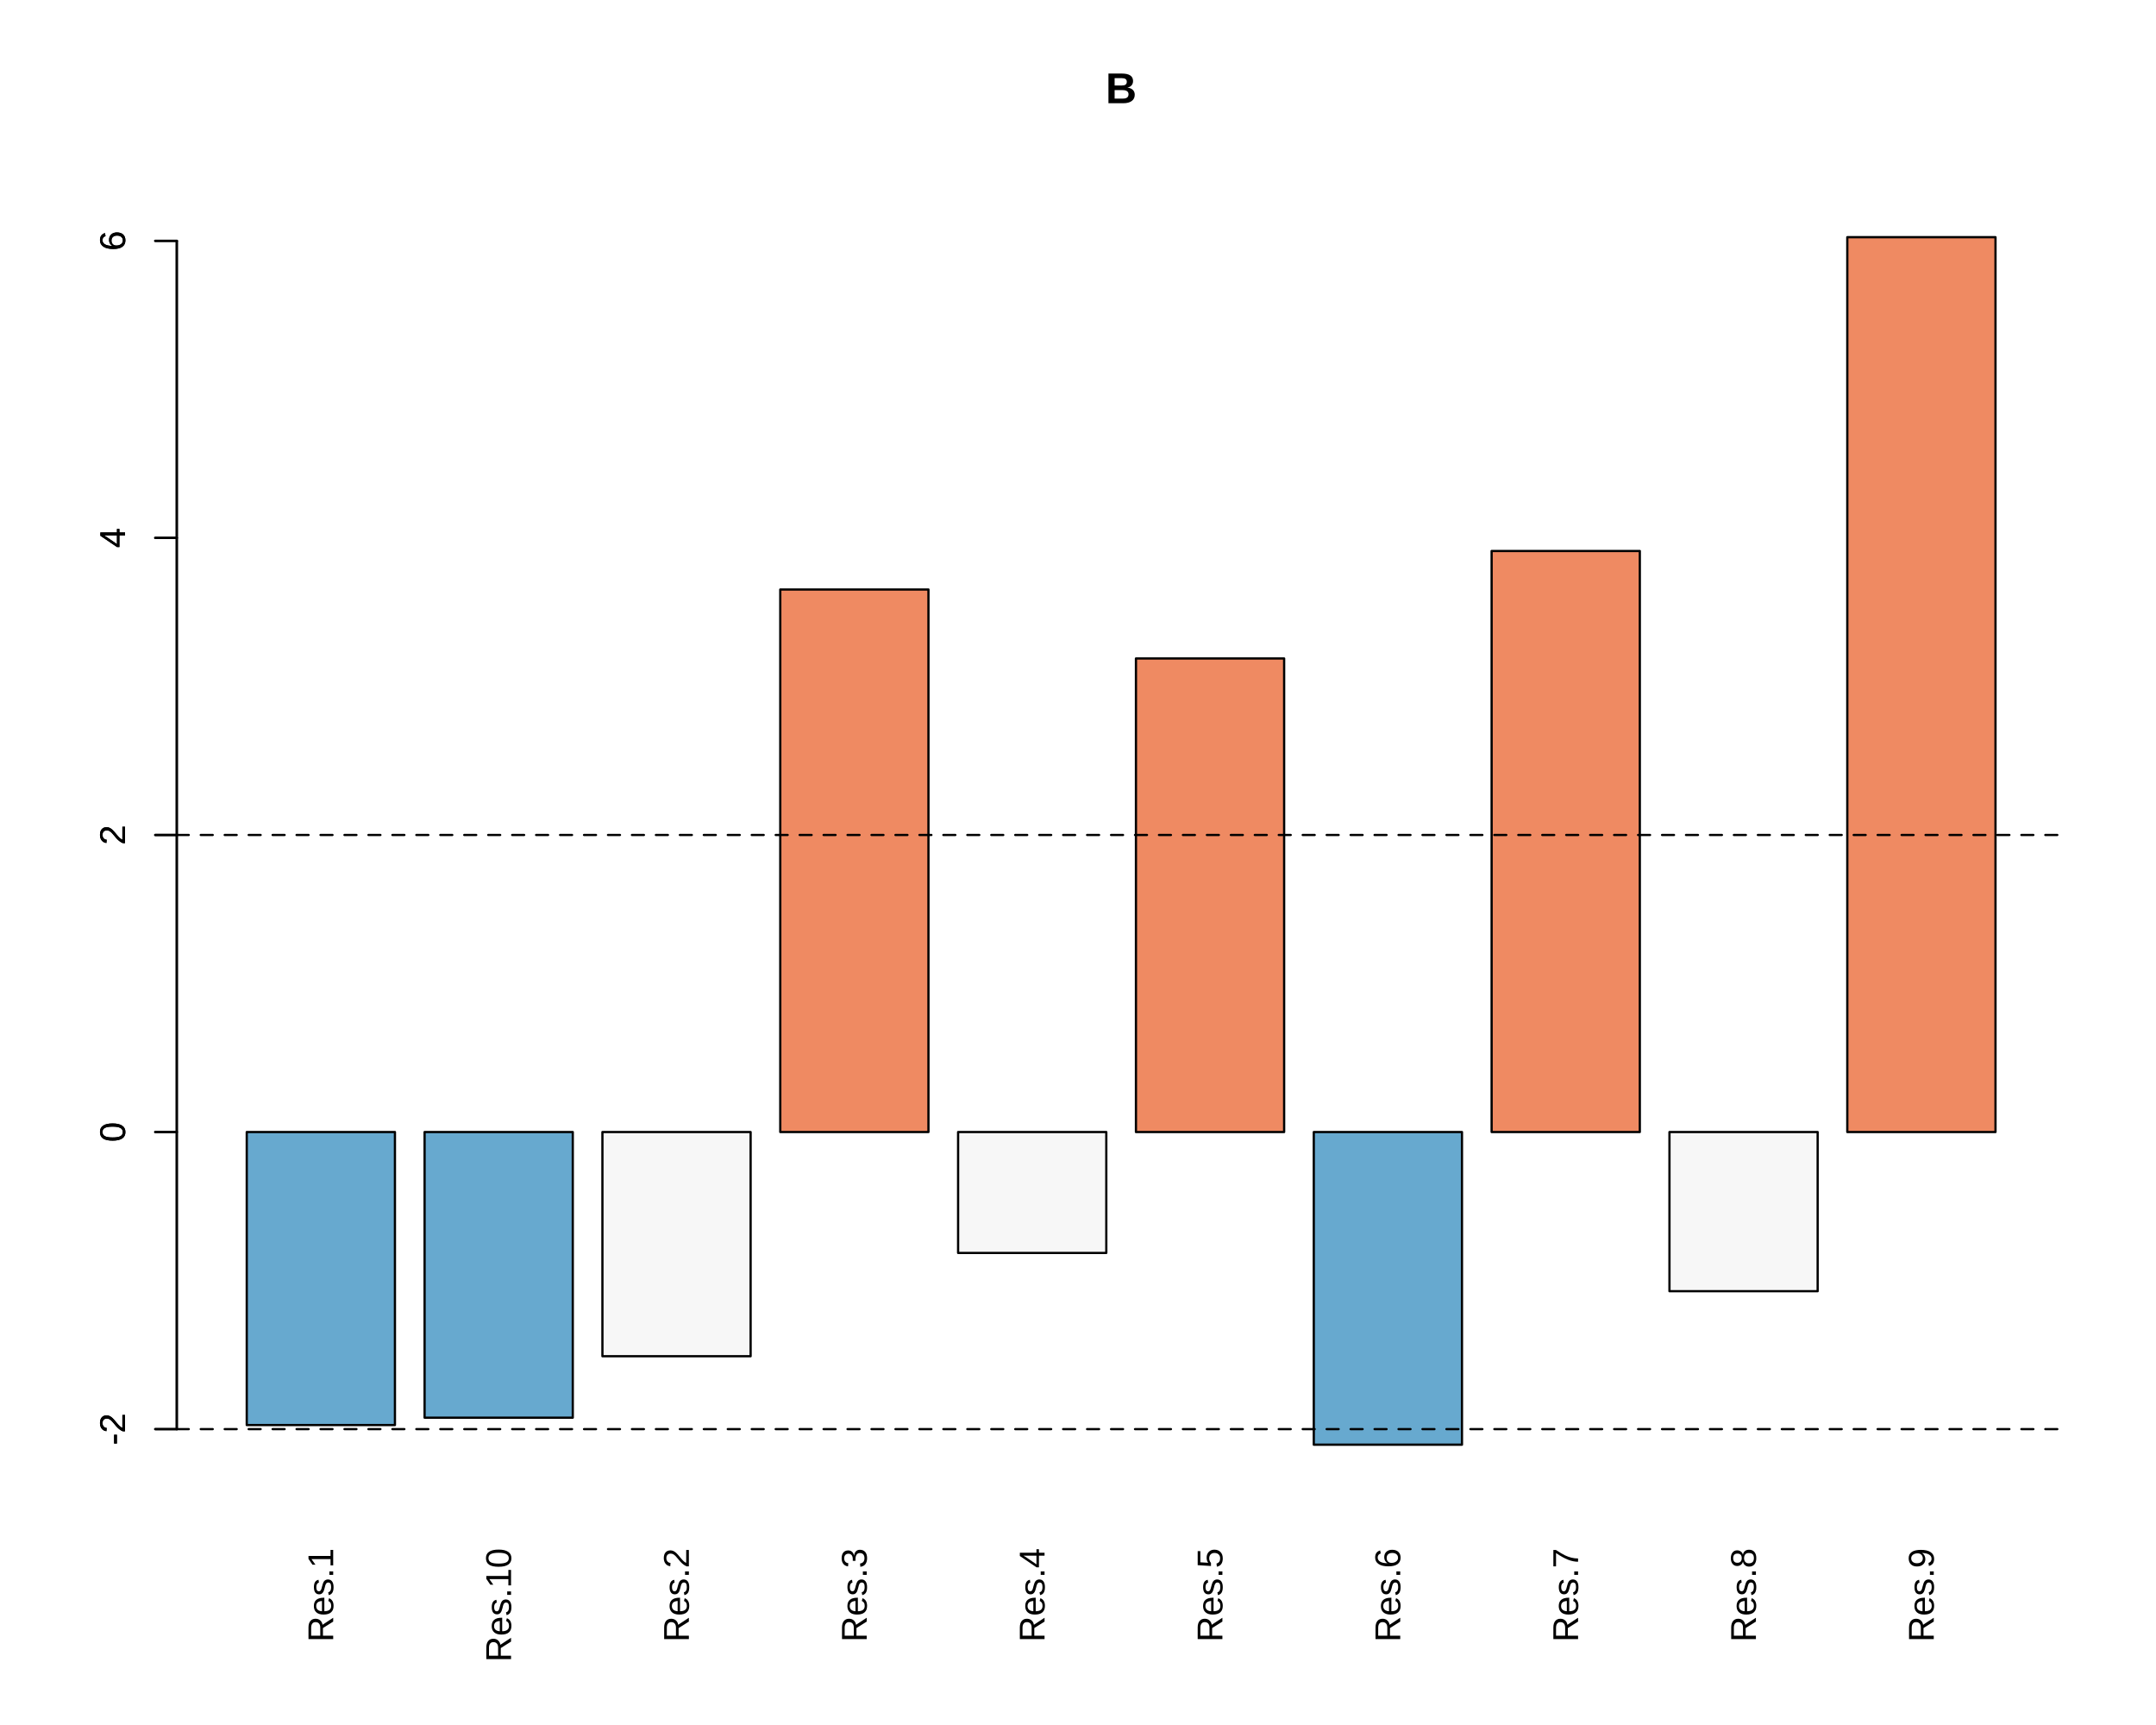
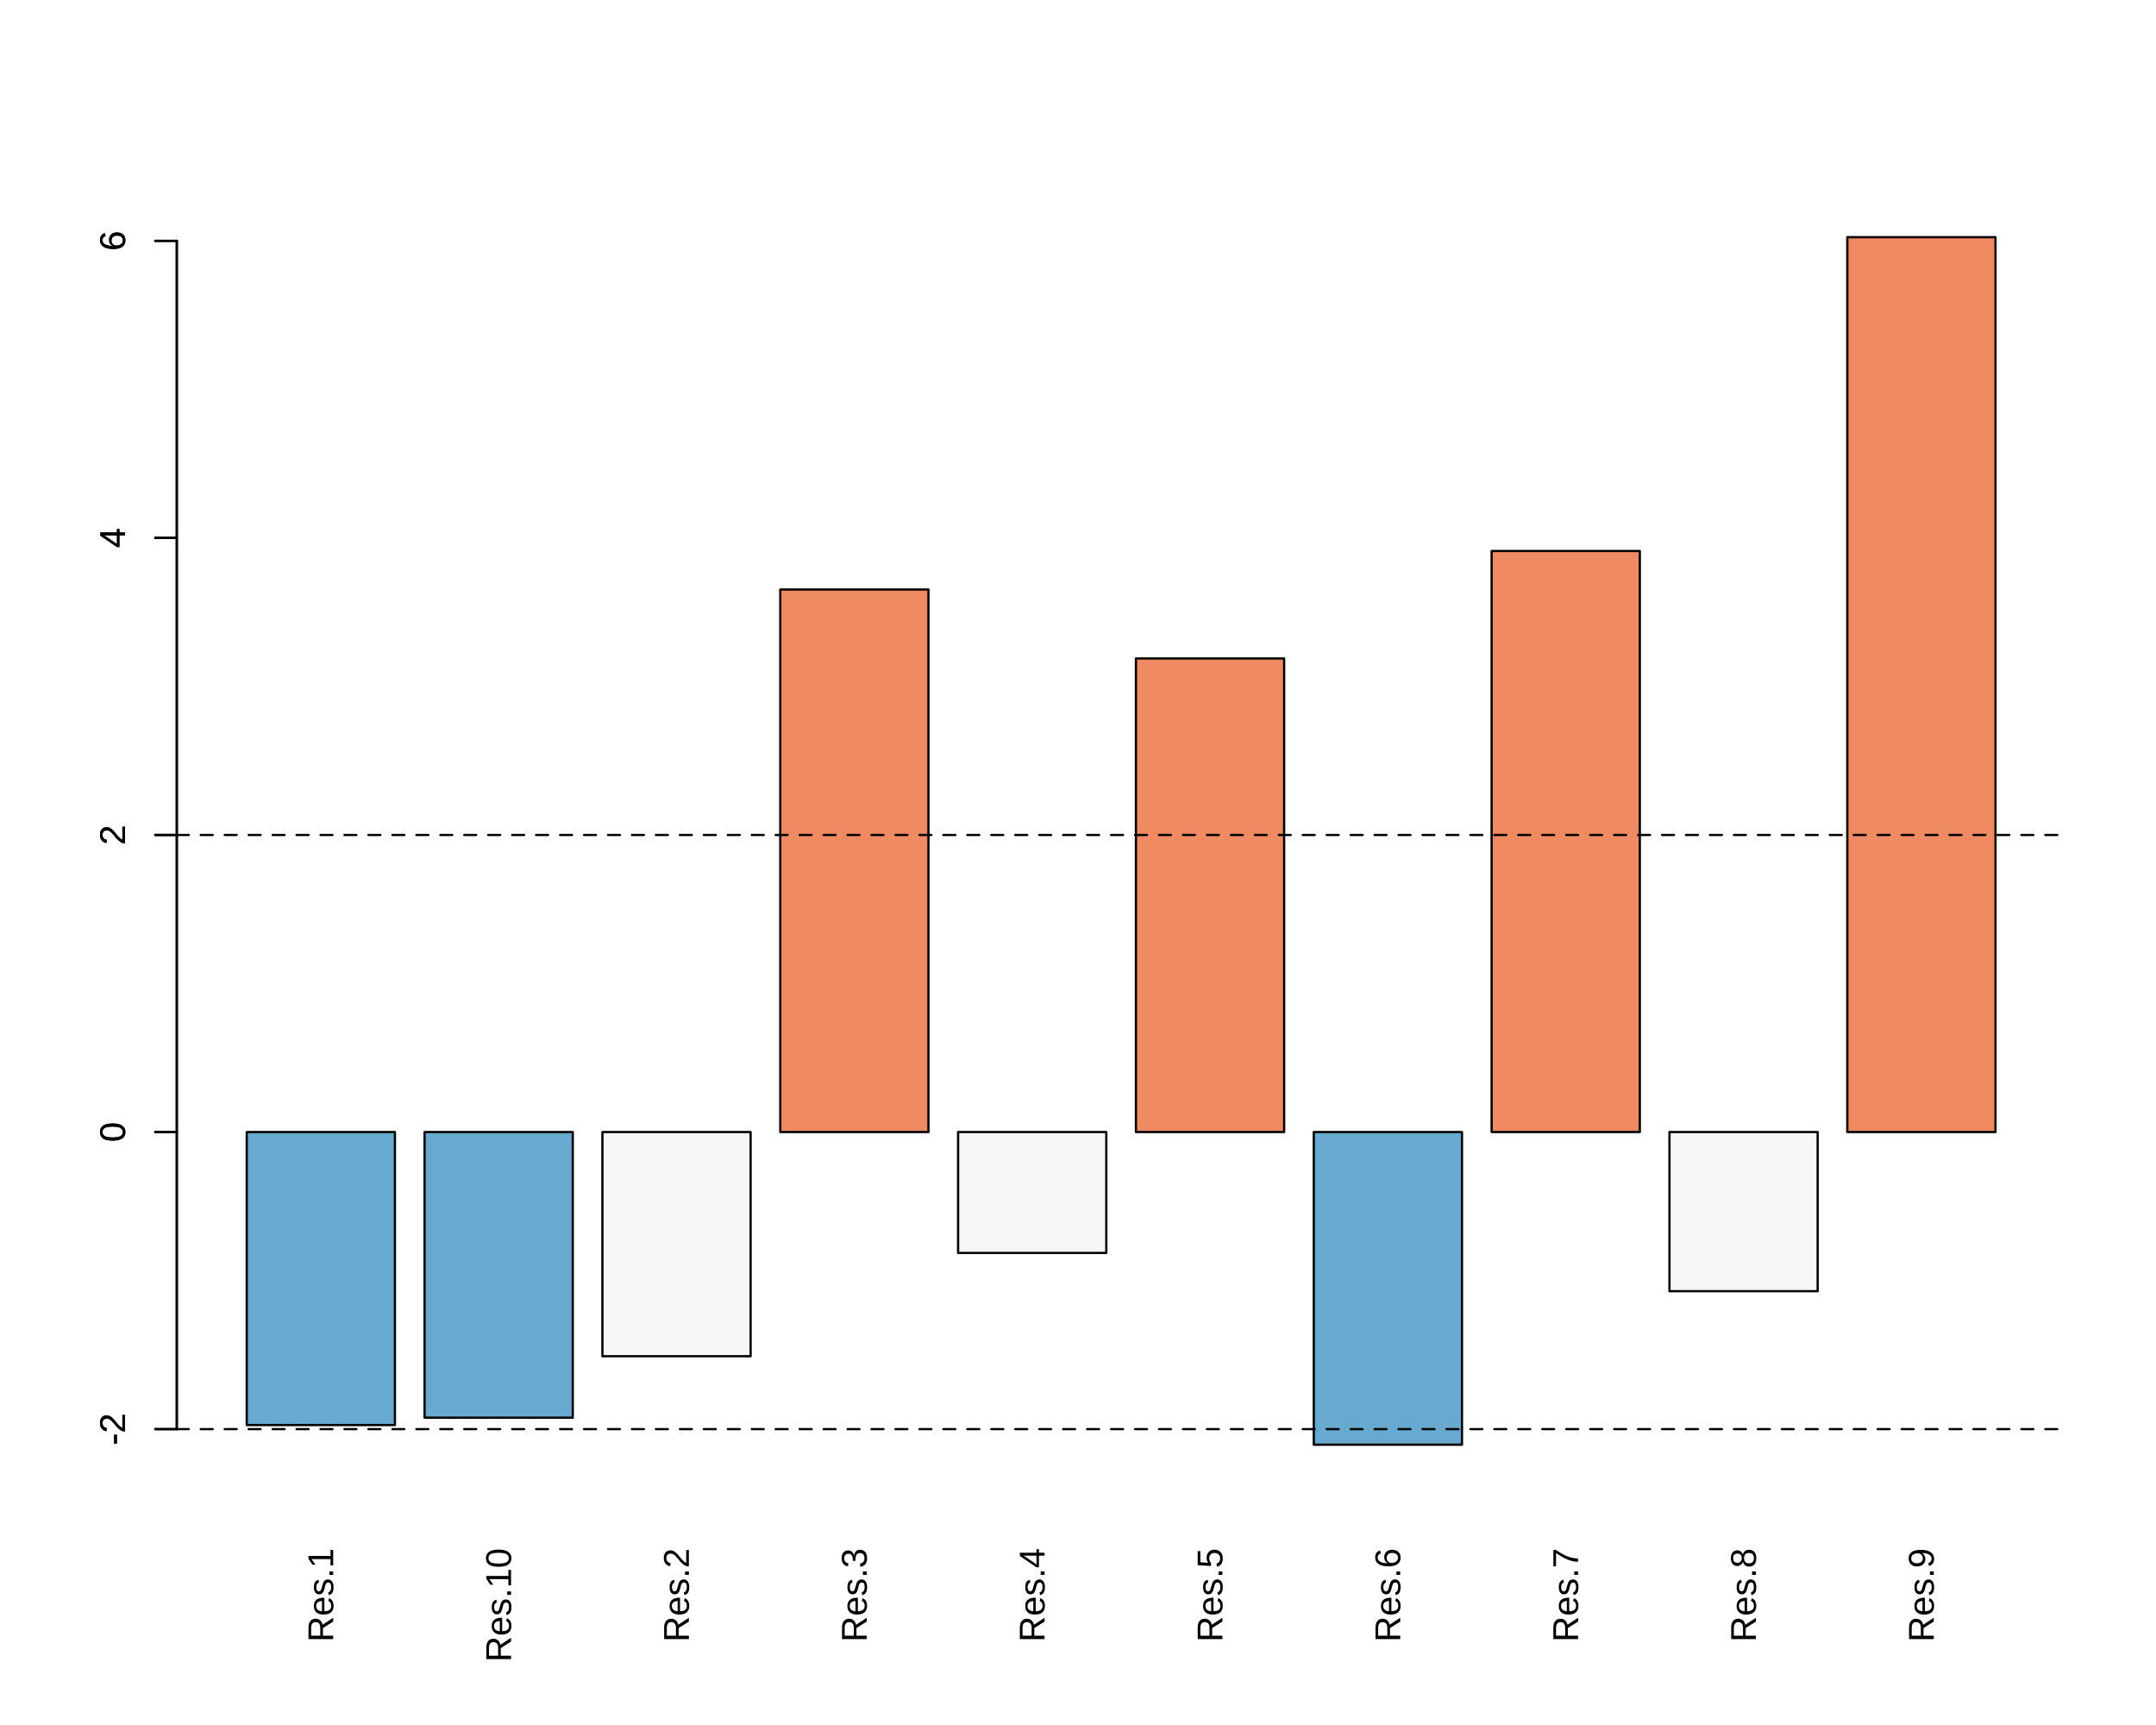
<svg xmlns="http://www.w3.org/2000/svg" viewBox="0 0 720.00 576.00">
  <defs>
    <style type="text/css">
    line, polyline, polygon, path, rect, circle {
      fill: none;
      stroke: #000000;
      stroke-linecap: round;
      stroke-linejoin: round;
      stroke-miterlimit: 10.00;
    }
  </style>
  </defs>
  <rect width="100%" height="100%" style="stroke: none; fill: #FFFFFF;" />
  <rect x="82.40" y="378.00" width="49.49" height="124.56" style="stroke-width: 0.75; stroke: none; fill: #FFFFFF;" />
  <rect x="141.79" y="378.00" width="49.49" height="75.28" style="stroke-width: 0.75; stroke: none; fill: #FFFFFF;" />
  <rect x="201.18" y="378.00" width="49.49" height="26.00" style="stroke-width: 0.75; stroke: none; fill: #FFFFFF;" />
  <rect x="260.57" y="354.72" width="49.49" height="23.28" style="stroke-width: 0.75; stroke: none; fill: #FFFFFF;" />
  <rect x="319.96" y="305.44" width="49.49" height="72.56" style="stroke-width: 0.75; stroke: none; fill: #FFFFFF;" />
  <rect x="379.35" y="256.16" width="49.49" height="121.84" style="stroke-width: 0.75; stroke: none; fill: #FFFFFF;" />
  <rect x="438.74" y="206.88" width="49.49" height="171.12" style="stroke-width: 0.75; stroke: none; fill: #FFFFFF;" />
  <rect x="498.13" y="157.60" width="49.49" height="220.40" style="stroke-width: 0.75; stroke: none; fill: #FFFFFF;" />
  <rect x="557.52" y="108.32" width="49.49" height="269.68" style="stroke-width: 0.75; stroke: none; fill: #FFFFFF;" />
  <rect x="616.91" y="59.04" width="49.49" height="318.96" style="stroke-width: 0.75; stroke: none; fill: #FFFFFF;" />
  <line x1="59.04" y1="477.20" x2="59.04" y2="80.42" style="stroke-width: 0.75;" />
  <line x1="59.04" y1="477.20" x2="51.84" y2="477.20" style="stroke-width: 0.75;" />
  <line x1="59.04" y1="378.00" x2="51.84" y2="378.00" style="stroke-width: 0.75;" />
  <line x1="59.04" y1="278.81" x2="51.84" y2="278.81" style="stroke-width: 0.75;" />
  <line x1="59.04" y1="179.61" x2="51.84" y2="179.61" style="stroke-width: 0.75;" />
  <line x1="59.04" y1="80.42" x2="51.84" y2="80.42" style="stroke-width: 0.75;" />
  <text transform="translate(41.76,482.54) rotate(-90)" style="font-size: 12.00px; font-family: Liberation Sans;" textLength="10.67px" lengthAdjust="spacingAndGlyphs">-2</text>
  <text transform="translate(41.76,381.34) rotate(-90)" style="font-size: 12.00px; font-family: Liberation Sans;" textLength="6.67px" lengthAdjust="spacingAndGlyphs">0</text>
  <text transform="translate(41.76,282.14) rotate(-90)" style="font-size: 12.00px; font-family: Liberation Sans;" textLength="6.67px" lengthAdjust="spacingAndGlyphs">2</text>
  <text transform="translate(41.76,182.95) rotate(-90)" style="font-size: 12.00px; font-family: Liberation Sans;" textLength="6.67px" lengthAdjust="spacingAndGlyphs">4</text>
  <text transform="translate(41.76,83.75) rotate(-90)" style="font-size: 12.00px; font-family: Liberation Sans;" textLength="6.67px" lengthAdjust="spacingAndGlyphs">6</text>
  <rect x="82.40" y="378.00" width="49.49" height="97.84" style="stroke-width: 0.75; fill: #67A9CF;" />
  <rect x="141.79" y="378.00" width="49.49" height="95.38" style="stroke-width: 0.75; fill: #67A9CF;" />
  <rect x="201.18" y="378.00" width="49.49" height="74.87" style="stroke-width: 0.75; fill: #F7F7F7;" />
  <rect x="260.57" y="196.84" width="49.49" height="181.16" style="stroke-width: 0.75; fill: #EF8A62;" />
  <rect x="319.96" y="378.00" width="49.49" height="40.37" style="stroke-width: 0.75; fill: #F7F7F7;" />
  <rect x="379.35" y="219.87" width="49.49" height="158.13" style="stroke-width: 0.75; fill: #EF8A62;" />
  <rect x="438.74" y="378.00" width="49.49" height="104.40" style="stroke-width: 0.75; fill: #67A9CF;" />
  <rect x="498.13" y="183.98" width="49.49" height="194.02" style="stroke-width: 0.75; fill: #EF8A62;" />
  <rect x="557.52" y="378.00" width="49.49" height="53.15" style="stroke-width: 0.75; fill: #F7F7F7;" />
  <rect x="616.91" y="79.20" width="49.49" height="298.80" style="stroke-width: 0.75; fill: #EF8A62;" />
  <text transform="translate(111.27,548.30) rotate(-90)" style="font-size: 12.00px; font-family: Liberation Sans;" textLength="31.34px" lengthAdjust="spacingAndGlyphs">Res.1</text>
  <text transform="translate(170.66,554.98) rotate(-90)" style="font-size: 12.00px; font-family: Liberation Sans;" textLength="38.02px" lengthAdjust="spacingAndGlyphs">Res.10</text>
  <text transform="translate(230.05,548.30) rotate(-90)" style="font-size: 12.00px; font-family: Liberation Sans;" textLength="31.34px" lengthAdjust="spacingAndGlyphs">Res.2</text>
  <text transform="translate(289.44,548.30) rotate(-90)" style="font-size: 12.00px; font-family: Liberation Sans;" textLength="31.34px" lengthAdjust="spacingAndGlyphs">Res.3</text>
  <text transform="translate(348.83,548.30) rotate(-90)" style="font-size: 12.00px; font-family: Liberation Sans;" textLength="31.34px" lengthAdjust="spacingAndGlyphs">Res.4</text>
  <text transform="translate(408.22,548.30) rotate(-90)" style="font-size: 12.00px; font-family: Liberation Sans;" textLength="31.34px" lengthAdjust="spacingAndGlyphs">Res.5</text>
  <text transform="translate(467.61,548.30) rotate(-90)" style="font-size: 12.00px; font-family: Liberation Sans;" textLength="31.34px" lengthAdjust="spacingAndGlyphs">Res.6</text>
  <text transform="translate(527.00,548.30) rotate(-90)" style="font-size: 12.00px; font-family: Liberation Sans;" textLength="31.34px" lengthAdjust="spacingAndGlyphs">Res.7</text>
  <text transform="translate(586.39,548.30) rotate(-90)" style="font-size: 12.00px; font-family: Liberation Sans;" textLength="31.34px" lengthAdjust="spacingAndGlyphs">Res.8</text>
  <text transform="translate(645.78,548.30) rotate(-90)" style="font-size: 12.00px; font-family: Liberation Sans;" textLength="31.34px" lengthAdjust="spacingAndGlyphs">Res.9</text>
-   <text x="369.20" y="34.47" style="font-size: 14.40px; font-weight: bold; font-family: Liberation Sans;" textLength="10.39px" lengthAdjust="spacingAndGlyphs">B</text>
  <line x1="59.04" y1="477.20" x2="59.04" y2="80.42" style="stroke-width: 0.75;" />
  <line x1="59.04" y1="477.20" x2="51.84" y2="477.20" style="stroke-width: 0.75;" />
  <line x1="59.04" y1="378.00" x2="51.84" y2="378.00" style="stroke-width: 0.75;" />
  <line x1="59.04" y1="278.81" x2="51.84" y2="278.81" style="stroke-width: 0.75;" />
  <line x1="59.04" y1="179.61" x2="51.84" y2="179.61" style="stroke-width: 0.75;" />
  <line x1="59.04" y1="80.42" x2="51.84" y2="80.42" style="stroke-width: 0.75;" />
  <text transform="translate(41.76,482.54) rotate(-90)" style="font-size: 12.00px; font-family: Liberation Sans;" textLength="10.67px" lengthAdjust="spacingAndGlyphs">-2</text>
  <text transform="translate(41.76,381.34) rotate(-90)" style="font-size: 12.00px; font-family: Liberation Sans;" textLength="6.67px" lengthAdjust="spacingAndGlyphs">0</text>
  <text transform="translate(41.76,282.14) rotate(-90)" style="font-size: 12.00px; font-family: Liberation Sans;" textLength="6.67px" lengthAdjust="spacingAndGlyphs">2</text>
  <text transform="translate(41.76,182.95) rotate(-90)" style="font-size: 12.00px; font-family: Liberation Sans;" textLength="6.67px" lengthAdjust="spacingAndGlyphs">4</text>
  <text transform="translate(41.76,83.75) rotate(-90)" style="font-size: 12.00px; font-family: Liberation Sans;" textLength="6.67px" lengthAdjust="spacingAndGlyphs">6</text>
  <defs>
    <clipPath id="cpNTkuMDR8Njg5Ljc2fDUwMi41Nnw1OS4wNA==">
      <rect x="59.04" y="59.04" width="630.72" height="443.52" />
    </clipPath>
  </defs>
  <line x1="59.04" y1="278.81" x2="689.76" y2="278.81" style="stroke-width: 0.75; stroke-dasharray: 4.00,4.00;" clip-path="url(#cpNTkuMDR8Njg5Ljc2fDUwMi41Nnw1OS4wNA==)" />
  <line x1="59.04" y1="477.20" x2="689.76" y2="477.20" style="stroke-width: 0.75; stroke-dasharray: 4.00,4.00;" clip-path="url(#cpNTkuMDR8Njg5Ljc2fDUwMi41Nnw1OS4wNA==)" />
</svg>
